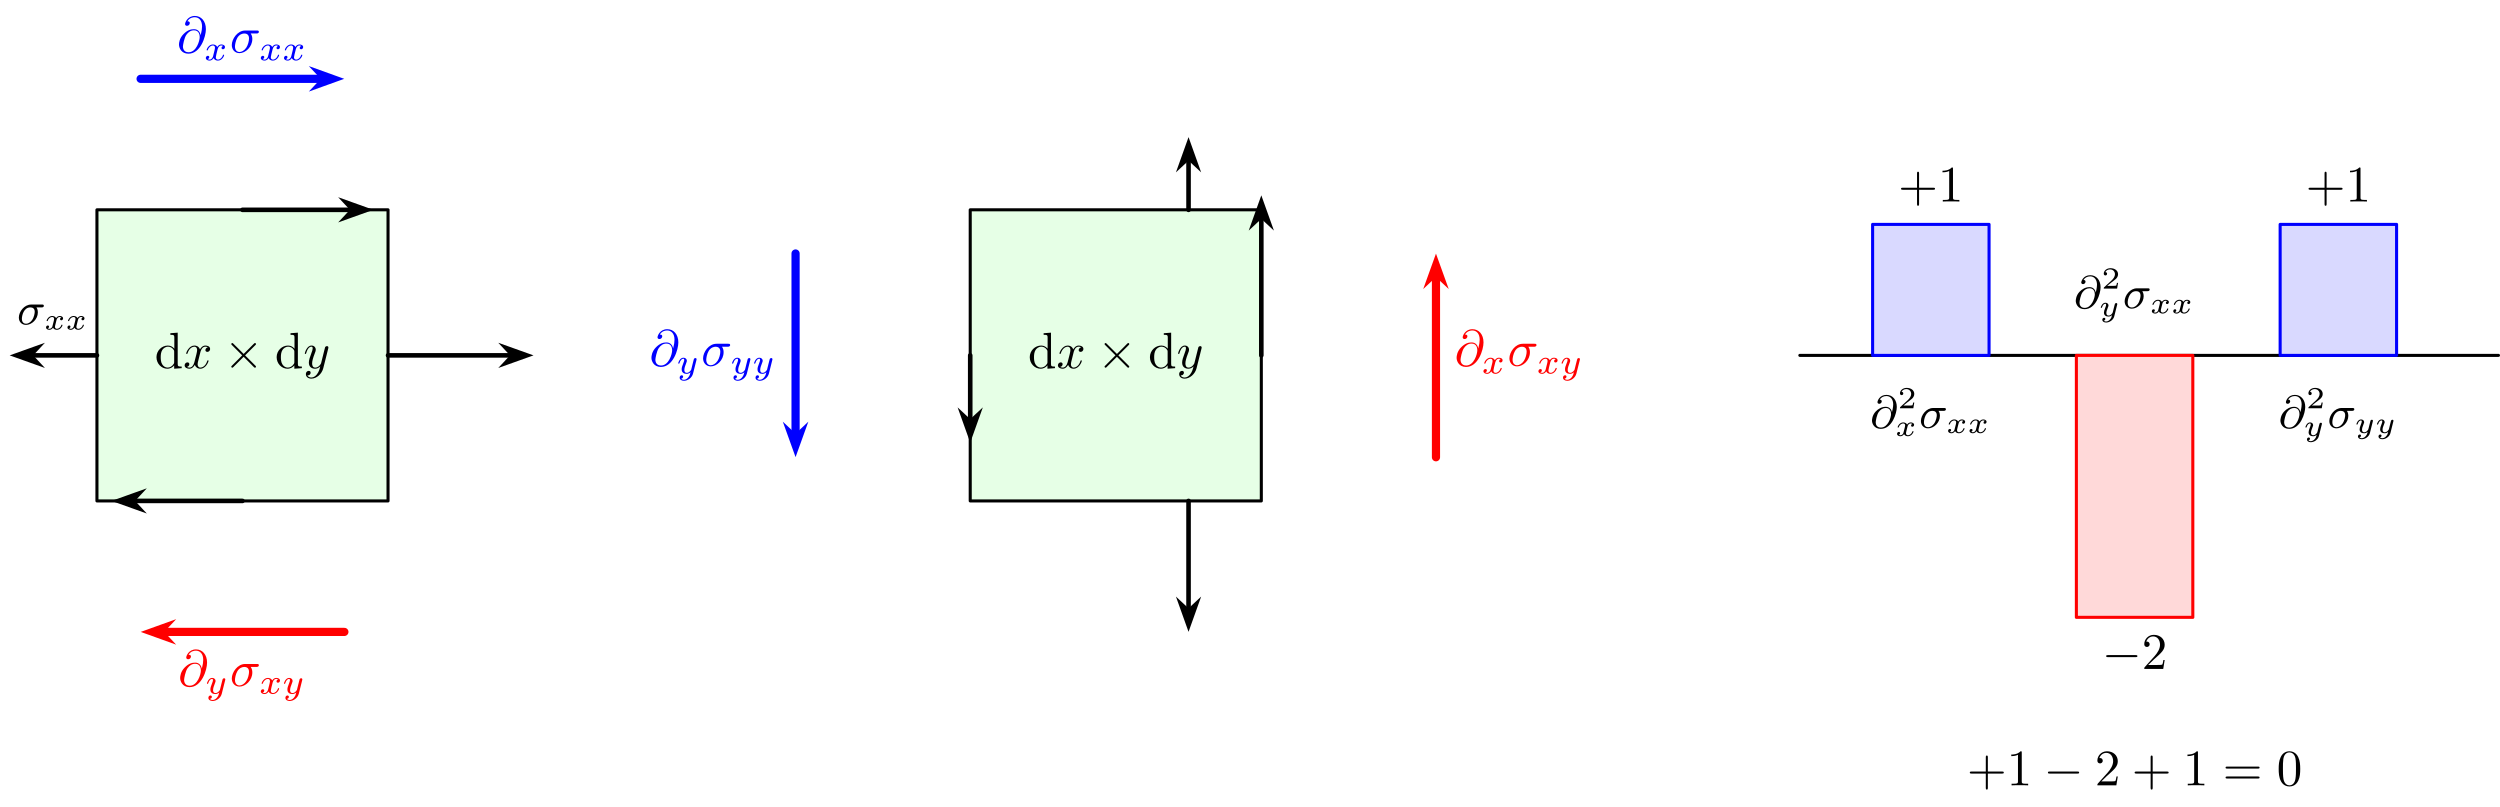
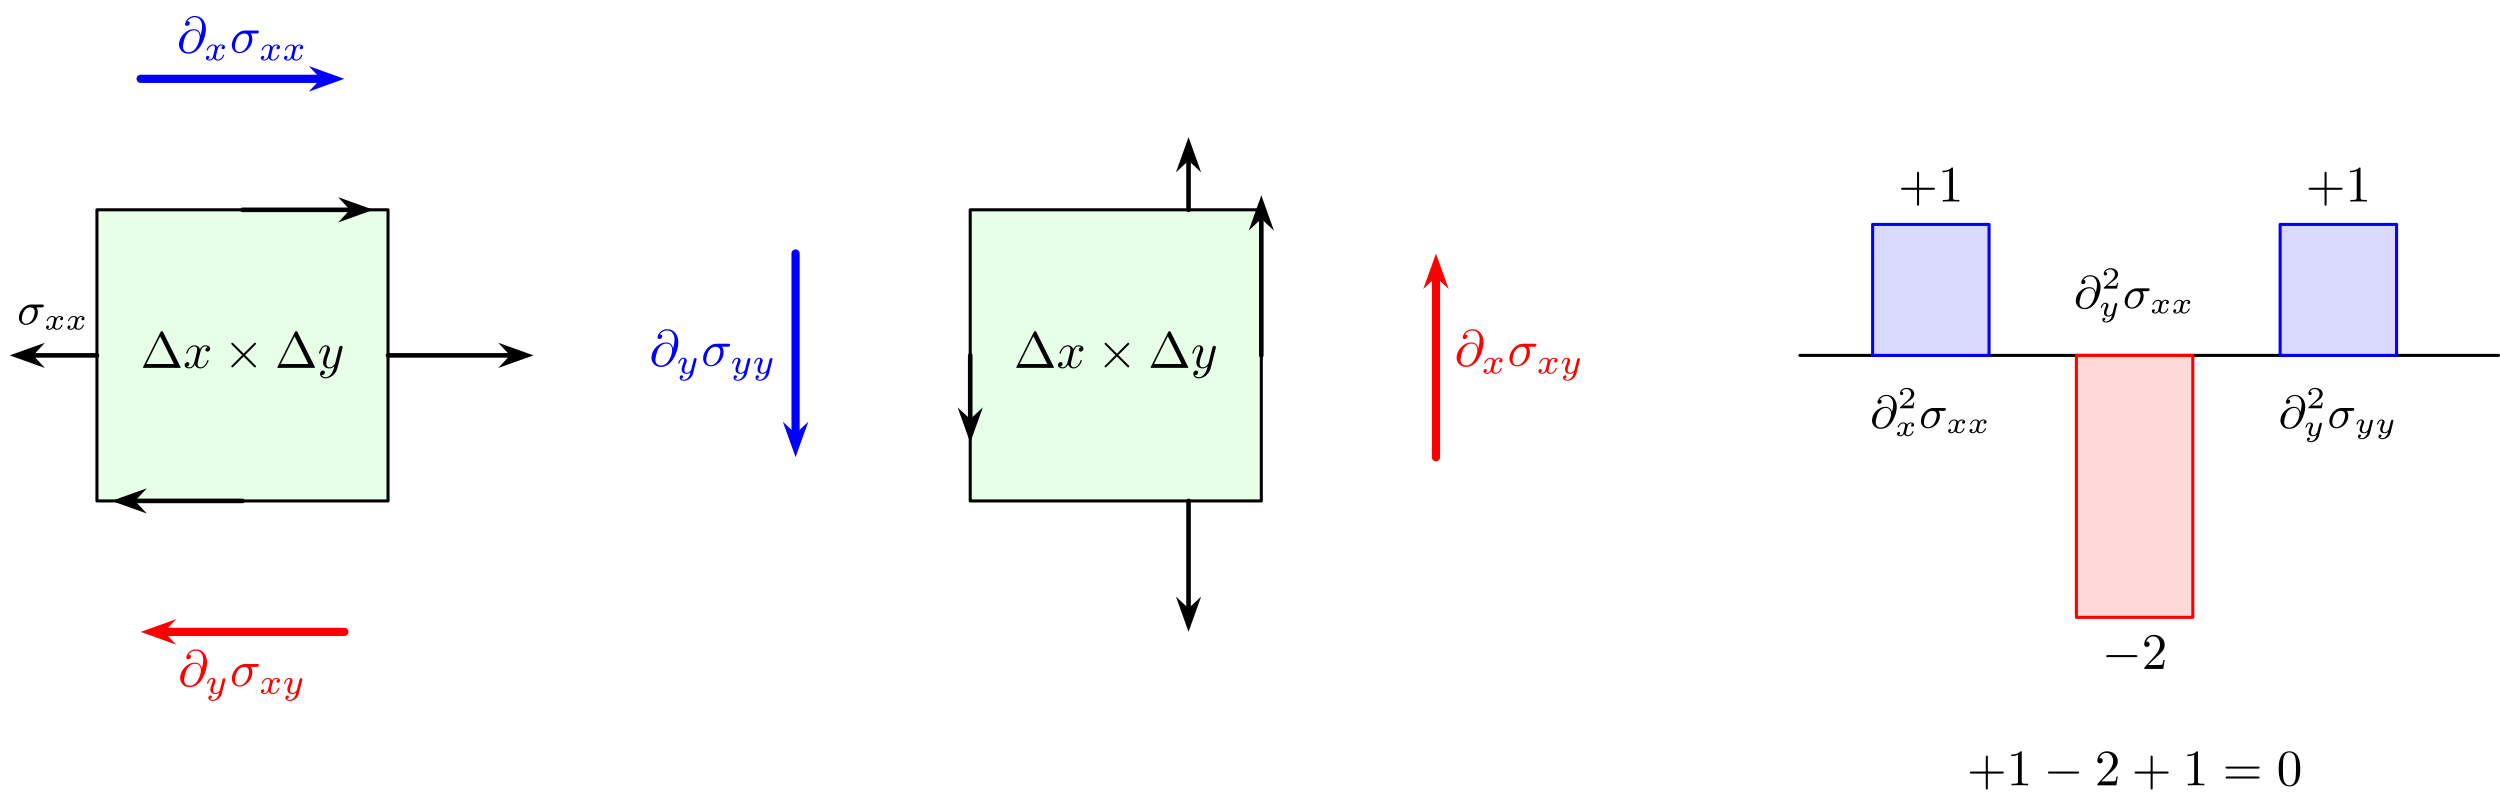
<svg xmlns="http://www.w3.org/2000/svg" xmlns:xlink="http://www.w3.org/1999/xlink" version="1.1" width="657.31pt" height="212.09pt" viewBox="-72 -72 486.895 157.102">
  <defs>
    <path id="t-r52-nosilci-15-2-g0-120" d="M3.365-2.349C3.156-2.289 3.108-2.116 3.108-2.026C3.108-1.835 3.264-1.793 3.347-1.793C3.521-1.793 3.694-1.937 3.694-2.17C3.694-2.493 3.341-2.636 3.037-2.636C2.642-2.636 2.403-2.331 2.337-2.218C2.26-2.367 2.032-2.636 1.584-2.636C.897-2.636 .49-1.925 .49-1.716C.49-1.686 .514-1.632 .598-1.632S.699-1.668 .717-1.722C.867-2.206 1.273-2.439 1.566-2.439S1.949-2.248 1.949-2.05C1.949-1.979 1.949-1.925 1.901-1.739C1.763-1.184 1.632-.64 1.602-.568C1.512-.341 1.297-.137 1.046-.137C1.01-.137 .843-.137 .705-.227C.938-.305 .962-.502 .962-.55C.962-.705 .843-.783 .723-.783C.556-.783 .377-.652 .377-.406C.377-.066 .753 .06 1.034 .06C1.375 .06 1.62-.173 1.733-.359C1.853-.108 2.14 .06 2.481 .06C3.186 .06 3.581-.664 3.581-.861C3.581-.873 3.575-.944 3.467-.944C3.383-.944 3.371-.903 3.353-.849C3.18-.329 2.756-.137 2.505-.137C2.277-.137 2.116-.269 2.116-.52C2.116-.634 2.146-.765 2.2-.974L2.391-1.751C2.451-1.985 2.481-2.092 2.606-2.236C2.69-2.325 2.833-2.439 3.025-2.439C3.055-2.439 3.234-2.439 3.365-2.349Z" />
    <path id="t-r52-nosilci-15-2-g0-121" d="M3.563-2.295C3.575-2.337 3.581-2.361 3.581-2.379C3.581-2.451 3.527-2.576 3.365-2.576C3.264-2.576 3.162-2.511 3.12-2.427C3.096-2.385 3.055-2.2 3.025-2.086L2.899-1.59L2.714-.843C2.672-.675 2.648-.58 2.409-.353C2.343-.293 2.152-.137 1.895-.137C1.453-.137 1.453-.526 1.453-.634C1.453-.897 1.524-1.166 1.787-1.823C1.847-1.967 1.865-2.008 1.865-2.116C1.865-2.451 1.566-2.636 1.267-2.636C.658-2.636 .365-1.847 .365-1.716C.365-1.686 .389-1.632 .472-1.632S.574-1.668 .592-1.722C.759-2.301 1.076-2.439 1.243-2.439C1.363-2.439 1.405-2.361 1.405-2.224C1.405-2.098 1.327-1.895 1.261-1.733C1.052-1.207 .98-.933 .98-.717C.98-.149 1.405 .06 1.871 .06C1.955 .06 2.236 .06 2.552-.215C2.475 .114 2.421 .347 2.134 .658C2.026 .777 1.757 1.022 1.399 1.022C1.345 1.022 1.088 1.016 .95 .861C1.213 .813 1.249 .58 1.249 .526C1.249 .365 1.118 .299 1.004 .299C.855 .299 .658 .418 .658 .693C.658 .98 .938 1.219 1.405 1.219C2.038 1.219 2.803 .753 2.989 .006L3.563-2.295Z" />
    <path id="t-r52-nosilci-15-2-g1-27" d="M4.77-3.309C4.887-3.309 5.218-3.309 5.218-3.631C5.218-3.865 5.021-3.865 4.851-3.865H2.744C1.39-3.865 .35-2.457 .35-1.336C.35-.43 .986 .099 1.748 .099C2.842 .099 4.053-.986 4.053-2.349C4.053-2.914 3.811-3.264 3.784-3.309H4.77ZM1.757-.126C1.426-.126 .941-.314 .941-1.094C.941-1.713 1.291-3.309 2.591-3.309C3.031-3.309 3.443-3.111 3.443-2.448C3.443-2.224 3.335-1.408 2.923-.834C2.627-.412 2.17-.126 1.757-.126Z" />
    <path id="t-r52-nosilci-15-2-g1-64" d="M4.25-3.058C4.151-3.622 3.748-4.098 3.049-4.098C2.224-4.098 1.587-3.694 1.094-3.183C.395-2.448 .368-1.56 .368-1.408C.368-.87 .762 .197 2.08 .197C4.304 .197 5.2-2.878 5.2-4.071C5.2-5.434 4.394-6.42 3.192-6.42C1.838-6.42 1.435-5.263 1.435-5.003C1.435-4.842 1.551-4.68 1.784-4.68C2.044-4.68 2.268-4.914 2.268-5.165S2.044-5.496 1.874-5.496C2.125-5.918 2.6-6.196 3.174-6.196C4.008-6.196 4.501-5.514 4.501-4.555C4.501-4.474 4.492-3.918 4.259-3.058H4.25ZM2.098-.054C1.282-.054 1.094-.672 1.094-1.085C1.094-1.399 1.318-2.591 1.686-3.093C2.044-3.578 2.493-3.873 3.049-3.873C3.936-3.873 4.08-3.093 4.08-2.681C4.08-2.008 3.479-.054 2.098-.054Z" />
    <path id="t-r52-nosilci-15-2-g2-50" d="M3.216-1.118H2.995C2.983-1.034 2.923-.64 2.833-.574C2.792-.538 2.307-.538 2.224-.538H1.106L1.871-1.16C2.074-1.321 2.606-1.704 2.792-1.883C2.971-2.062 3.216-2.367 3.216-2.792C3.216-3.539 2.54-3.975 1.739-3.975C.968-3.975 .43-3.467 .43-2.905C.43-2.6 .687-2.564 .753-2.564C.903-2.564 1.076-2.672 1.076-2.887C1.076-3.019 .998-3.21 .735-3.21C.873-3.515 1.237-3.742 1.65-3.742C2.277-3.742 2.612-3.276 2.612-2.792C2.612-2.367 2.331-1.931 1.913-1.548L.496-.251C.436-.191 .43-.185 .43 0H3.031L3.216-1.118Z" />
    <path id="t-r52-nosilci-15-2-g3-0" d="M6.565-2.291C6.735-2.291 6.914-2.291 6.914-2.491S6.735-2.69 6.565-2.69H1.176C1.006-2.69 .827-2.69 .827-2.491S1.006-2.291 1.176-2.291H6.565Z" />
    <path id="t-r52-nosilci-15-2-g3-2" d="M3.875-2.77L1.883-4.752C1.763-4.872 1.743-4.892 1.664-4.892C1.564-4.892 1.465-4.802 1.465-4.692C1.465-4.623 1.484-4.603 1.594-4.493L3.587-2.491L1.594-.488C1.484-.379 1.465-.359 1.465-.289C1.465-.179 1.564-.09 1.664-.09C1.743-.09 1.763-.11 1.883-.229L3.866-2.212L5.928-.149C5.948-.139 6.017-.09 6.077-.09C6.197-.09 6.276-.179 6.276-.289C6.276-.309 6.276-.349 6.247-.399C6.237-.418 4.653-1.983 4.154-2.491L5.978-4.314C6.027-4.374 6.177-4.503 6.227-4.563C6.237-4.583 6.276-4.623 6.276-4.692C6.276-4.802 6.197-4.892 6.077-4.892C5.998-4.892 5.958-4.852 5.848-4.742L3.875-2.77Z" />
    <path id="t-r52-nosilci-15-2-g4-27" d="M5.161-3.716C5.29-3.716 5.649-3.716 5.649-4.055C5.649-4.294 5.44-4.294 5.26-4.294H2.989C1.484-4.294 .379-2.65 .379-1.465C.379-.588 .966 .11 1.873 .11C3.049 .11 4.374-1.096 4.374-2.63C4.374-2.8 4.374-3.278 4.065-3.716H5.161ZM1.883-.11C1.395-.11 .996-.468 .996-1.186C.996-1.484 1.116-2.301 1.465-2.889C1.883-3.577 2.481-3.716 2.819-3.716C3.656-3.716 3.736-3.059 3.736-2.75C3.736-2.281 3.537-1.465 3.198-.956C2.809-.369 2.271-.11 1.883-.11Z" />
    <path id="t-r52-nosilci-15-2-g4-64" d="M4.613-3.377C4.513-3.995 4.105-4.553 3.328-4.553C2.72-4.553 2.072-4.394 1.295-3.616C.468-2.79 .399-1.863 .399-1.554C.399-.936 .837 .219 2.232 .219C4.603 .219 5.639-3.128 5.639-4.553C5.639-6.137 4.712-7.133 3.487-7.133C2.042-7.133 1.584-5.838 1.584-5.559C1.584-5.42 1.664-5.21 1.963-5.21C2.291-5.21 2.501-5.509 2.501-5.738C2.501-6.087 2.192-6.087 2.032-6.087C2.471-6.824 3.178-6.884 3.467-6.884C4.194-6.884 4.892-6.366 4.892-5.081C4.892-4.692 4.832-4.184 4.623-3.377H4.613ZM2.262-.06C1.166-.06 1.166-1.086 1.166-1.186C1.166-1.455 1.415-2.849 1.823-3.447C2.222-4.015 2.71-4.334 3.328-4.334C4.413-4.334 4.433-3.218 4.433-3.019C4.433-2.301 3.796-.06 2.262-.06Z" />
    <path id="t-r52-nosilci-15-2-g4-120" d="M3.328-3.009C3.387-3.268 3.616-4.184 4.314-4.184C4.364-4.184 4.603-4.184 4.812-4.055C4.533-4.005 4.334-3.756 4.334-3.517C4.334-3.357 4.443-3.168 4.712-3.168C4.932-3.168 5.25-3.347 5.25-3.746C5.25-4.264 4.663-4.403 4.324-4.403C3.746-4.403 3.397-3.875 3.278-3.646C3.029-4.304 2.491-4.403 2.202-4.403C1.166-4.403 .598-3.118 .598-2.869C.598-2.77 .697-2.77 .717-2.77C.797-2.77 .827-2.79 .847-2.879C1.186-3.935 1.843-4.184 2.182-4.184C2.371-4.184 2.72-4.095 2.72-3.517C2.72-3.208 2.55-2.54 2.182-1.146C2.022-.528 1.674-.11 1.235-.11C1.176-.11 .946-.11 .737-.239C.986-.289 1.205-.498 1.205-.777C1.205-1.046 .986-1.126 .837-1.126C.538-1.126 .289-.867 .289-.548C.289-.09 .787 .11 1.225 .11C1.883 .11 2.242-.588 2.271-.648C2.391-.279 2.75 .11 3.347 .11C4.374 .11 4.941-1.176 4.941-1.425C4.941-1.524 4.852-1.524 4.822-1.524C4.732-1.524 4.712-1.484 4.692-1.415C4.364-.349 3.686-.11 3.367-.11C2.979-.11 2.819-.428 2.819-.767C2.819-.986 2.879-1.205 2.989-1.644L3.328-3.009Z" />
    <path id="t-r52-nosilci-15-2-g4-121" d="M4.842-3.796C4.882-3.935 4.882-3.955 4.882-4.025C4.882-4.204 4.742-4.294 4.593-4.294C4.493-4.294 4.334-4.234 4.244-4.085C4.224-4.035 4.144-3.726 4.105-3.547C4.035-3.288 3.965-3.019 3.905-2.75L3.457-.956C3.417-.807 2.989-.11 2.331-.11C1.823-.11 1.714-.548 1.714-.917C1.714-1.375 1.883-1.993 2.222-2.869C2.381-3.278 2.421-3.387 2.421-3.587C2.421-4.035 2.102-4.403 1.604-4.403C.658-4.403 .289-2.959 .289-2.869C.289-2.77 .389-2.77 .408-2.77C.508-2.77 .518-2.79 .568-2.949C.837-3.885 1.235-4.184 1.574-4.184C1.654-4.184 1.823-4.184 1.823-3.866C1.823-3.616 1.724-3.357 1.654-3.168C1.255-2.112 1.076-1.544 1.076-1.076C1.076-.189 1.704 .11 2.291 .11C2.68 .11 3.019-.06 3.298-.339C3.168 .179 3.049 .667 2.65 1.196C2.391 1.534 2.012 1.823 1.554 1.823C1.415 1.823 .966 1.793 .797 1.405C.956 1.405 1.086 1.405 1.225 1.285C1.325 1.196 1.425 1.066 1.425 .877C1.425 .568 1.156 .528 1.056 .528C.827 .528 .498 .687 .498 1.176C.498 1.674 .936 2.042 1.554 2.042C2.58 2.042 3.606 1.136 3.885 .01L4.842-3.796Z" />
    <path id="t-r52-nosilci-15-2-g5-120" d="M1.736-.739C1.667-.502 1.437-.126 1.081-.126C1.06-.126 .851-.126 .704-.223C.99-.314 1.011-.565 1.011-.607C1.011-.76 .893-.865 .732-.865C.537-.865 .335-.697 .335-.439C.335-.091 .725 .07 1.067 .07C1.388 .07 1.674-.133 1.848-.425C2.015-.056 2.399 .07 2.678 .07C3.48 .07 3.905-.802 3.905-.997C3.905-1.088 3.815-1.088 3.794-1.088C3.696-1.088 3.689-1.053 3.661-.969C3.515-.488 3.096-.126 2.706-.126C2.427-.126 2.28-.314 2.28-.579C2.28-.76 2.448-1.395 2.643-2.169C2.783-2.706 3.096-2.88 3.327-2.88C3.34-2.88 3.557-2.88 3.703-2.783C3.48-2.72 3.396-2.525 3.396-2.399C3.396-2.246 3.515-2.141 3.675-2.141S4.066-2.273 4.066-2.566C4.066-2.957 3.619-3.075 3.34-3.075C2.992-3.075 2.713-2.845 2.559-2.58C2.434-2.866 2.113-3.075 1.723-3.075C.941-3.075 .495-2.218 .495-2.008C.495-1.918 .593-1.918 .614-1.918C.704-1.918 .711-1.946 .746-2.036C.921-2.58 1.36-2.88 1.702-2.88C1.932-2.88 2.12-2.755 2.12-2.42C2.12-2.28 2.036-1.932 1.974-1.695L1.736-.739Z" />
    <path id="t-r52-nosilci-15-2-g5-121" d="M3.877-2.629C3.905-2.727 3.905-2.741 3.905-2.783C3.905-2.922 3.794-3.006 3.675-3.006C3.599-3.006 3.466-2.971 3.389-2.838C3.368-2.797 3.313-2.573 3.278-2.434L3.131-1.855C3.089-1.688 2.873-.809 2.852-.732C2.845-.732 2.538-.126 1.995-.126C1.52-.126 1.52-.579 1.52-.704C1.52-1.081 1.681-1.52 1.89-2.057C1.974-2.28 2.008-2.364 2.008-2.483C2.008-2.817 1.723-3.075 1.346-3.075C.642-3.075 .328-2.127 .328-2.008C.328-1.918 .425-1.918 .446-1.918C.544-1.918 .551-1.953 .572-2.029C.746-2.608 1.046-2.88 1.325-2.88C1.444-2.88 1.499-2.803 1.499-2.636C1.499-2.476 1.437-2.322 1.402-2.232C1.067-1.381 .997-1.123 .997-.816C.997-.697 .997-.37 1.269-.146C1.485 .035 1.778 .07 1.967 .07C2.246 .07 2.497-.035 2.727-.244C2.636 .139 2.559 .432 2.267 .781C2.078 .997 1.799 1.227 1.43 1.227C1.381 1.227 1.053 1.227 .907 .997C1.283 .955 1.283 .621 1.283 .614C1.283 .391 1.081 .349 1.011 .349C.837 .349 .607 .488 .607 .809C.607 1.165 .941 1.423 1.437 1.423C2.141 1.423 2.999 .879 3.215 .007L3.877-2.629Z" />
+     <path id="t-r52-nosilci-15-2-g6-1" d="M4.403-6.954C4.334-7.083 4.314-7.133 4.144-7.133S3.955-7.083 3.885-6.954L.518-.199C.468-.11 .468-.09 .468-.08C.468 0 .528 0 .687 0H7.601C7.761 0 7.821 0 7.821-.08C7.821-.09 7.821-.11 7.771-.199L4.403-6.954ZM3.826-6.137L6.506-.757H1.136L3.826-6.137Z" />
    <path id="t-r52-nosilci-15-2-g6-43" d="M4.075-2.291H6.854C6.994-2.291 7.183-2.291 7.183-2.491S6.994-2.69 6.854-2.69H4.075V-5.479C4.075-5.619 4.075-5.808 3.875-5.808S3.676-5.619 3.676-5.479V-2.69H.887C.747-2.69 .558-2.69 .558-2.491S.747-2.291 .887-2.291H3.676V.498C3.676 .638 3.676 .827 3.875 .827S4.075 .638 4.075 .498V-2.291Z" />
    <path id="t-r52-nosilci-15-2-g6-48" d="M4.583-3.188C4.583-3.985 4.533-4.782 4.184-5.519C3.726-6.476 2.909-6.635 2.491-6.635C1.893-6.635 1.166-6.376 .757-5.45C.438-4.762 .389-3.985 .389-3.188C.389-2.441 .428-1.544 .837-.787C1.265 .02 1.993 .219 2.481 .219C3.019 .219 3.776 .01 4.214-.936C4.533-1.624 4.583-2.401 4.583-3.188ZM2.481 0C2.092 0 1.504-.249 1.325-1.205C1.215-1.803 1.215-2.72 1.215-3.308C1.215-3.945 1.215-4.603 1.295-5.141C1.484-6.326 2.232-6.416 2.481-6.416C2.809-6.416 3.467-6.237 3.656-5.25C3.756-4.692 3.756-3.935 3.756-3.308C3.756-2.56 3.756-1.883 3.646-1.245C3.497-.299 2.929 0 2.481 0Z" />
    <path id="t-r52-nosilci-15-2-g6-49" d="M2.929-6.376C2.929-6.615 2.929-6.635 2.7-6.635C2.082-5.998 1.205-5.998 .887-5.998V-5.689C1.086-5.689 1.674-5.689 2.192-5.948V-.787C2.192-.428 2.162-.309 1.265-.309H.946V0C1.295-.03 2.162-.03 2.56-.03S3.826-.03 4.174 0V-.309H3.856C2.959-.309 2.929-.418 2.929-.787V-6.376Z" />
    <path id="t-r52-nosilci-15-2-g6-50" d="M1.265-.767L2.321-1.793C3.875-3.168 4.473-3.706 4.473-4.702C4.473-5.838 3.577-6.635 2.361-6.635C1.235-6.635 .498-5.719 .498-4.832C.498-4.274 .996-4.274 1.026-4.274C1.196-4.274 1.544-4.394 1.544-4.802C1.544-5.061 1.365-5.32 1.016-5.32C.936-5.32 .917-5.32 .887-5.31C1.116-5.958 1.654-6.326 2.232-6.326C3.138-6.326 3.567-5.519 3.567-4.702C3.567-3.905 3.068-3.118 2.521-2.501L.608-.369C.498-.259 .498-.239 .498 0H4.194L4.473-1.733H4.224C4.174-1.435 4.105-.996 4.005-.847C3.935-.767 3.278-.767 3.059-.767H1.265Z" />
    <path id="t-r52-nosilci-15-2-g6-61" d="M6.844-3.258C6.994-3.258 7.183-3.258 7.183-3.457S6.994-3.656 6.854-3.656H.887C.747-3.656 .558-3.656 .558-3.457S.747-3.258 .897-3.258H6.844ZM6.854-1.325C6.994-1.325 7.183-1.325 7.183-1.524S6.994-1.724 6.844-1.724H.897C.747-1.724 .558-1.724 .558-1.524S.747-1.325 .887-1.325H6.854Z" />
-     <path id="t-r52-nosilci-15-2-g6-100" d="M3.786-.548V.11L5.25 0V-.309C4.553-.309 4.473-.379 4.473-.867V-6.914L3.039-6.804V-6.496C3.736-6.496 3.816-6.426 3.816-5.938V-3.786C3.527-4.144 3.098-4.403 2.56-4.403C1.385-4.403 .339-3.427 .339-2.142C.339-.877 1.315 .11 2.451 .11C3.088 .11 3.537-.229 3.786-.548ZM3.786-3.218V-1.176C3.786-.996 3.786-.976 3.676-.807C3.377-.329 2.929-.11 2.501-.11C2.052-.11 1.694-.369 1.455-.747C1.196-1.156 1.166-1.724 1.166-2.132C1.166-2.501 1.186-3.098 1.474-3.547C1.684-3.856 2.062-4.184 2.6-4.184C2.949-4.184 3.367-4.035 3.676-3.587C3.786-3.417 3.786-3.397 3.786-3.218Z" />
  </defs>
  <g id="t-r52-nosilci-15-2-page1">
    <g stroke-miterlimit="10" transform="translate(-53.11985,25.55731)scale(0.996264,-0.996264)">
      <g fill="#000" stroke="#000">
        <g stroke-width="0.4">
          <g stroke-width="0.6">
            <g stroke-linecap="round">
              <g stroke-linejoin="round">
                <g class="del" data-del="kvadrat">
                  <g fill="#e6ffe6">
                    <path d="M0 0V56.905H56.905V0ZM56.905 56.905" />
                  </g>
-                   <g transform="translate(11.29767,25.95274)">
-                     <g stroke="none" transform="scale(-1.00375,1.00375)translate(-53.11985,25.55731)scale(-1,-1)">
-                       <g fill="#000">
-                         <g stroke="none">
-                           <use x="-53.12" y="25.557" xlink:href="#t-r52-nosilci-15-2-g6-100" />
-                           <use x="-47.585" y="25.557" xlink:href="#t-r52-nosilci-15-2-g4-120" />
-                           <use x="-39.677" y="25.557" xlink:href="#t-r52-nosilci-15-2-g3-2" />
-                           <use x="-29.715" y="25.557" xlink:href="#t-r52-nosilci-15-2-g6-100" />
-                           <use x="-24.18" y="25.557" xlink:href="#t-r52-nosilci-15-2-g4-121" />
+                   <g transform="translate(8.51988,26.0083)">
+                     <g stroke="none" transform="scale(-1.00375,1.00375)translate(-53.11985,25.55731)scale(-1,-1)">
+                       <g fill="#000">
+                         <g stroke="none">
+                           <use x="-53.12" y="25.557" xlink:href="#t-r52-nosilci-15-2-g6-1" />
+                           <use x="-44.818" y="25.557" xlink:href="#t-r52-nosilci-15-2-g4-120" />
+                           <use x="-36.91" y="25.557" xlink:href="#t-r52-nosilci-15-2-g3-2" />
+                           <use x="-26.947" y="25.557" xlink:href="#t-r52-nosilci-15-2-g6-1" />
+                           <use x="-18.645" y="25.557" xlink:href="#t-r52-nosilci-15-2-g4-121" />
                        </g>
                      </g>
                    </g>
                  </g>
                </g>
                <g class="del" data-del="xx">
                  <g stroke-width="0.9">
                    <path d="M0 28.453H-12.848" fill="none" />
                    <g transform="matrix(-1.0,0.0,0.0,-1.0,-10.24316,28.45274)">
                      <g stroke-dasharray="none" stroke-dashoffset="0.0">
                        <g stroke-linejoin="miter">
                          <path d="M5.481 0L1.508 1.421L2.83 0L1.508-1.421Z" />
                        </g>
                      </g>
                    </g>
                  </g>
                  <g stroke-width="0.9">
                    <path d="M56.905 28.453H81.135" fill="none" />
                    <g transform="translate(78.52959,28.45274)">
                      <g stroke-dasharray="none" stroke-dashoffset="0.0">
                        <g stroke-linejoin="miter">
                          <path d="M5.481 0L1.508 1.421L2.83 0L1.508-1.421Z" />
                        </g>
                      </g>
                    </g>
                  </g>
                  <g fill="#00f" stroke="#00f">
                    <g stroke-width="1.6">
                      <path d="M8.536 82.513H44.254" fill="none" />
                      <g transform="translate(41.54092,82.51277)">
                        <g stroke-dasharray="none" stroke-dashoffset="0.0">
                          <g stroke-linejoin="miter">
                            <g stroke-width="1.152">
                              <path d="M5.103 0L1.931 1.142L3.001 0L1.931-1.142Z" />
                            </g>
                          </g>
                        </g>
                      </g>
                    </g>
                  </g>
                  <g fill="#00f" stroke="#00f">
                    <g fill="#00f" stroke="#00f">
</g>
                    <g transform="translate(15.63907,87.64574)">
                      <g stroke="none" transform="scale(-1.00375,1.00375)translate(-53.11985,25.55731)scale(-1,-1)">
                        <g fill="#00f">
                          <g stroke="none">
                            <g fill="#00f">
                              <use x="-53.12" y="25.557" xlink:href="#t-r52-nosilci-15-2-g4-64" />
                              <use x="-47.831" y="27.052" xlink:href="#t-r52-nosilci-15-2-g5-120" />
                              <use x="-42.815" y="25.557" xlink:href="#t-r52-nosilci-15-2-g4-27" />
                              <use x="-37.122" y="27.052" xlink:href="#t-r52-nosilci-15-2-g5-120" />
                              <use x="-32.604" y="27.052" xlink:href="#t-r52-nosilci-15-2-g5-120" />
                            </g>
                          </g>
                        </g>
                      </g>
                    </g>
                  </g>
                  <g transform="translate(-15.61798,34.50842)">
                    <g stroke="none" transform="scale(-1.00375,1.00375)translate(-53.11985,25.55731)scale(-1,-1)">
                      <g fill="#000">
                        <g stroke="none">
                          <use x="-53.12" y="25.557" xlink:href="#t-r52-nosilci-15-2-g1-27" />
                          <use x="-47.85" y="26.554" xlink:href="#t-r52-nosilci-15-2-g0-120" />
                          <use x="-43.679" y="26.554" xlink:href="#t-r52-nosilci-15-2-g0-120" />
                        </g>
                      </g>
                    </g>
                  </g>
                </g>
                <g class="del" data-del="xy1">
                  <g stroke-width="0.9">
                    <path d="M28.453 56.905H42.679H49.836" fill="none" />
                    <g transform="translate(47.23138,56.90549)">
                      <g stroke-dasharray="none" stroke-dashoffset="0.0">
                        <g stroke-linejoin="miter">
                          <path d="M5.481 0L1.508 1.421L2.83 0L1.508-1.421Z" />
                        </g>
                      </g>
                    </g>
                  </g>
                  <g stroke-width="0.9">
                    <path d="M28.453 0H7.069" fill="none" />
                    <g transform="matrix(-1.0,0.0,0.0,-1.0,9.67409,0.0)">
                      <g stroke-dasharray="none" stroke-dashoffset="0.0">
                        <g stroke-linejoin="miter">
                          <path d="M5.481 0L1.508 1.421L2.83 0L1.508-1.421Z" />
                        </g>
                      </g>
                    </g>
                  </g>
                  <g fill="#f00" stroke="#f00">
                    <g stroke-width="1.6">
                      <path d="M48.37-25.607H12.651" fill="none" />
                      <g transform="matrix(-1.0,0.0,0.0,-1.0,15.36455,-25.60728)">
                        <g stroke-dasharray="none" stroke-dashoffset="0.0">
                          <g stroke-linejoin="miter">
                            <g stroke-width="1.152">
                              <path d="M5.103 0L1.931 1.142L3.001 0L1.931-1.142Z" />
                            </g>
                          </g>
                        </g>
                      </g>
                    </g>
                  </g>
                  <g fill="#f00" stroke="#f00">
                    <g fill="#f00" stroke="#f00">
</g>
                    <g transform="translate(15.86705,-36.1847)">
                      <g stroke="none" transform="scale(-1.00375,1.00375)translate(-53.11985,25.55731)scale(-1,-1)">
                        <g fill="#f00">
                          <g stroke="none">
                            <g fill="#f00">
                              <use x="-53.12" y="25.557" xlink:href="#t-r52-nosilci-15-2-g4-64" />
                              <use x="-47.831" y="27.052" xlink:href="#t-r52-nosilci-15-2-g5-121" />
                              <use x="-43.042" y="25.557" xlink:href="#t-r52-nosilci-15-2-g4-27" />
                              <use x="-37.349" y="27.052" xlink:href="#t-r52-nosilci-15-2-g5-120" />
                              <use x="-32.831" y="27.052" xlink:href="#t-r52-nosilci-15-2-g5-121" />
                            </g>
                          </g>
                        </g>
                      </g>
                    </g>
                  </g>
                </g>
                <g class="del" data-del="kvadrat">
                  <g fill="#e6ffe6">
                    <path d="M170.716 0V56.905H227.622V0ZM227.622 56.905" />
                  </g>
-                   <g transform="translate(182.0141,25.95274)">
-                     <g stroke="none" transform="scale(-1.00375,1.00375)translate(-53.11985,25.55731)scale(-1,-1)">
-                       <g fill="#000">
-                         <g stroke="none">
-                           <use x="-53.12" y="25.557" xlink:href="#t-r52-nosilci-15-2-g6-100" />
-                           <use x="-47.585" y="25.557" xlink:href="#t-r52-nosilci-15-2-g4-120" />
-                           <use x="-39.677" y="25.557" xlink:href="#t-r52-nosilci-15-2-g3-2" />
-                           <use x="-29.715" y="25.557" xlink:href="#t-r52-nosilci-15-2-g6-100" />
-                           <use x="-24.18" y="25.557" xlink:href="#t-r52-nosilci-15-2-g4-121" />
+                   <g transform="translate(179.2363,26.0083)">
+                     <g stroke="none" transform="scale(-1.00375,1.00375)translate(-53.11985,25.55731)scale(-1,-1)">
+                       <g fill="#000">
+                         <g stroke="none">
+                           <use x="-53.12" y="25.557" xlink:href="#t-r52-nosilci-15-2-g6-1" />
+                           <use x="-44.818" y="25.557" xlink:href="#t-r52-nosilci-15-2-g4-120" />
+                           <use x="-36.91" y="25.557" xlink:href="#t-r52-nosilci-15-2-g3-2" />
+                           <use x="-26.947" y="25.557" xlink:href="#t-r52-nosilci-15-2-g6-1" />
+                           <use x="-18.645" y="25.557" xlink:href="#t-r52-nosilci-15-2-g4-121" />
                        </g>
                      </g>
                    </g>
                  </g>
                </g>
                <g class="del" data-del="xy2">
                  <g stroke-width="0.9">
                    <path d="M227.622 28.453V55.527" fill="none" />
                    <g transform="matrix(0.0,1.0,-1.0,0.0,227.6219,52.92229)">
                      <g stroke-dasharray="none" stroke-dashoffset="0.0">
                        <g stroke-linejoin="miter">
                          <path d="M5.481 0L1.508 1.421L2.83 0L1.508-1.421Z" />
                        </g>
                      </g>
                    </g>
                  </g>
                  <g stroke-width="0.9">
                    <path d="M170.716 28.453V15.605" fill="none" />
                    <g transform="matrix(0.0,-1.0,1.0,0.0,170.7165,18.20956)">
                      <g stroke-dasharray="none" stroke-dashoffset="0.0">
                        <g stroke-linejoin="miter">
                          <path d="M5.481 0L1.508 1.421L2.83 0L1.508-1.421Z" />
                        </g>
                      </g>
                    </g>
                  </g>
                  <g fill="#f00" stroke="#f00">
                    <g stroke-width="1.6">
                      <path d="M261.765 8.536V44.254" fill="none" />
                      <g transform="matrix(0.0,1.0,-1.0,0.0,261.7652,41.54092)">
                        <g stroke-dasharray="none" stroke-dashoffset="0.0">
                          <g stroke-linejoin="miter">
                            <g stroke-width="1.152">
                              <path d="M5.103 0L1.931 1.142L3.001 0L1.931-1.142Z" />
                            </g>
                          </g>
                        </g>
                      </g>
                    </g>
                  </g>
                  <g fill="#f00" stroke="#f00">
                    <g fill="#f00" stroke="#f00">
</g>
                    <g transform="translate(265.3981,26.41107)">
                      <g stroke="none" transform="scale(-1.00375,1.00375)translate(-53.11985,25.55731)scale(-1,-1)">
                        <g fill="#f00">
                          <g stroke="none">
                            <g fill="#f00">
                              <use x="-53.12" y="25.557" xlink:href="#t-r52-nosilci-15-2-g4-64" />
                              <use x="-47.831" y="27.052" xlink:href="#t-r52-nosilci-15-2-g5-120" />
                              <use x="-42.815" y="25.557" xlink:href="#t-r52-nosilci-15-2-g4-27" />
                              <use x="-37.122" y="27.052" xlink:href="#t-r52-nosilci-15-2-g5-120" />
                              <use x="-32.604" y="27.052" xlink:href="#t-r52-nosilci-15-2-g5-121" />
                            </g>
                          </g>
                        </g>
                      </g>
                    </g>
                  </g>
                </g>
                <g class="del" data-del="yy">
                  <g stroke-width="0.9">
                    <path d="M213.396 56.905V66.908" fill="none" />
                    <g transform="matrix(0.0,1.0,-1.0,0.0,213.3956,64.3032)">
                      <g stroke-dasharray="none" stroke-dashoffset="0.0">
                        <g stroke-linejoin="miter">
                          <path d="M5.481 0L1.508 1.421L2.83 0L1.508-1.421Z" />
                        </g>
                      </g>
                    </g>
                  </g>
                  <g stroke-width="0.9">
                    <path d="M213.396 0V-21.384" fill="none" />
                    <g transform="matrix(0.0,-1.0,1.0,0.0,213.3956,-18.77864)">
                      <g stroke-dasharray="none" stroke-dashoffset="0.0">
                        <g stroke-linejoin="miter">
                          <path d="M5.481 0L1.508 1.421L2.83 0L1.508-1.421Z" />
                        </g>
                      </g>
                    </g>
                  </g>
                  <g fill="#00f" stroke="#00f">
                    <g stroke-width="1.6">
                      <path d="M136.573 48.37V12.651" fill="none" />
                      <g transform="matrix(0.0,-1.0,1.0,0.0,136.5733,15.36455)">
                        <g stroke-dasharray="none" stroke-dashoffset="0.0">
                          <g stroke-linejoin="miter">
                            <g stroke-width="1.152">
                              <path d="M5.103 0L1.931 1.142L3.001 0L1.931-1.142Z" />
                            </g>
                          </g>
                        </g>
                      </g>
                    </g>
                  </g>
                  <g fill="#00f" stroke="#00f">
                    <g fill="#00f" stroke="#00f">
</g>
                    <g transform="translate(107.9969,26.41107)">
                      <g stroke="none" transform="scale(-1.00375,1.00375)translate(-53.11985,25.55731)scale(-1,-1)">
                        <g fill="#00f">
                          <g stroke="none">
                            <g fill="#00f">
                              <use x="-53.12" y="25.557" xlink:href="#t-r52-nosilci-15-2-g4-64" />
                              <use x="-47.831" y="27.052" xlink:href="#t-r52-nosilci-15-2-g5-121" />
                              <use x="-43.042" y="25.557" xlink:href="#t-r52-nosilci-15-2-g4-27" />
                              <use x="-37.349" y="27.052" xlink:href="#t-r52-nosilci-15-2-g5-121" />
                              <use x="-33.058" y="27.052" xlink:href="#t-r52-nosilci-15-2-g5-121" />
                            </g>
                          </g>
                        </g>
                      </g>
                    </g>
                  </g>
                </g>
                <g class="del" data-del="skladnost">
                  <path d="M332.897 28.453H469.47" fill="none" />
                  <g fill="#d9d9ff" stroke="#d9d9ff">
                    <path d="M347.123 28.453V54.06H369.886V28.453ZM369.886 54.06" stroke="none" />
                  </g>
                  <g fill="#00f" stroke="#00f">
                    <path d="M347.123 28.453V54.06H369.886V28.453ZM369.886 54.06" fill="none" />
                  </g>
                  <g fill="#ffd9d9" stroke="#ffd9d9">
                    <path d="M386.957 28.453V-22.762H409.719V28.453ZM409.719-22.762" stroke="none" />
                  </g>
                  <g fill="#f00" stroke="#f00">
                    <path d="M386.957 28.453V-22.762H409.719V28.453ZM409.719-22.762" fill="none" />
                  </g>
                  <g fill="#d9d9ff" stroke="#d9d9ff">
                    <path d="M426.791 28.453V54.06H449.553V28.453ZM449.553 54.06" stroke="none" />
                  </g>
                  <g fill="#00f" stroke="#00f">
                    <path d="M426.791 28.453V54.06H449.553V28.453ZM449.553 54.06" fill="none" />
                  </g>
                  <g transform="translate(352.1158,58.52634)">
                    <g stroke="none" transform="scale(-1.00375,1.00375)translate(-53.11985,25.55731)scale(-1,-1)">
                      <g fill="#000">
                        <g stroke="none">
                          <use x="-53.12" y="25.557" xlink:href="#t-r52-nosilci-15-2-g6-43" />
                          <use x="-45.371" y="25.557" xlink:href="#t-r52-nosilci-15-2-g6-49" />
                        </g>
                      </g>
                    </g>
                  </g>
                  <g transform="translate(391.9495,-32.83969)">
                    <g stroke="none" transform="scale(-1.00375,1.00375)translate(-53.11985,25.55731)scale(-1,-1)">
                      <g fill="#000">
                        <g stroke="none">
                          <use x="-53.12" y="25.557" xlink:href="#t-r52-nosilci-15-2-g3-0" />
                          <use x="-45.371" y="25.557" xlink:href="#t-r52-nosilci-15-2-g6-50" />
                        </g>
                      </g>
                    </g>
                  </g>
                  <g transform="translate(431.7832,58.52634)">
                    <g stroke="none" transform="scale(-1.00375,1.00375)translate(-53.11985,25.55731)scale(-1,-1)">
                      <g fill="#000">
                        <g stroke="none">
                          <use x="-53.12" y="25.557" xlink:href="#t-r52-nosilci-15-2-g6-43" />
                          <use x="-45.371" y="25.557" xlink:href="#t-r52-nosilci-15-2-g6-49" />
                        </g>
                      </g>
                    </g>
                  </g>
                  <g transform="translate(346.6322,14.28438)">
                    <g stroke="none" transform="scale(-1.00375,1.00375)translate(-53.11985,25.55731)scale(-1,-1)">
                      <g fill="#000">
                        <g stroke="none">
                          <use x="-53.12" y="25.557" xlink:href="#t-r52-nosilci-15-2-g1-64" />
                          <use x="-47.733" y="21.748" xlink:href="#t-r52-nosilci-15-2-g2-50" />
                          <use x="-48.245" y="27.135" xlink:href="#t-r52-nosilci-15-2-g0-120" />
                          <use x="-43.575" y="25.557" xlink:href="#t-r52-nosilci-15-2-g1-27" />
                          <use x="-38.305" y="26.554" xlink:href="#t-r52-nosilci-15-2-g0-120" />
                          <use x="-34.134" y="26.554" xlink:href="#t-r52-nosilci-15-2-g0-120" />
                        </g>
                      </g>
                    </g>
                  </g>
                  <g transform="translate(386.4694,37.6812)">
                    <g stroke="none" transform="scale(-1.00375,1.00375)translate(-53.11985,25.55731)scale(-1,-1)">
                      <g fill="#000">
                        <g stroke="none">
                          <use x="-53.12" y="25.557" xlink:href="#t-r52-nosilci-15-2-g1-64" />
                          <use x="-47.733" y="21.748" xlink:href="#t-r52-nosilci-15-2-g2-50" />
                          <use x="-48.245" y="27.135" xlink:href="#t-r52-nosilci-15-2-g0-121" />
                          <use x="-43.582" y="25.557" xlink:href="#t-r52-nosilci-15-2-g1-27" />
                          <use x="-38.312" y="26.554" xlink:href="#t-r52-nosilci-15-2-g0-120" />
                          <use x="-34.14" y="26.554" xlink:href="#t-r52-nosilci-15-2-g0-120" />
                        </g>
                      </g>
                    </g>
                  </g>
                  <g transform="translate(426.4767,14.28438)">
                    <g stroke="none" transform="scale(-1.00375,1.00375)translate(-53.11985,25.55731)scale(-1,-1)">
                      <g fill="#000">
                        <g stroke="none">
                          <use x="-53.12" y="25.557" xlink:href="#t-r52-nosilci-15-2-g1-64" />
                          <use x="-47.733" y="21.748" xlink:href="#t-r52-nosilci-15-2-g2-50" />
                          <use x="-48.245" y="27.135" xlink:href="#t-r52-nosilci-15-2-g0-121" />
                          <use x="-43.582" y="25.557" xlink:href="#t-r52-nosilci-15-2-g1-27" />
                          <use x="-38.312" y="26.554" xlink:href="#t-r52-nosilci-15-2-g0-121" />
                          <use x="-34.313" y="26.554" xlink:href="#t-r52-nosilci-15-2-g0-121" />
                        </g>
                      </g>
                    </g>
                  </g>
                  <g transform="translate(365.5607,-55.60197)">
                    <g stroke="none" transform="scale(-1.00375,1.00375)translate(-53.11985,25.55731)scale(-1,-1)">
                      <g fill="#000">
                        <g stroke="none">
                          <use x="-53.12" y="25.557" xlink:href="#t-r52-nosilci-15-2-g6-43" />
                          <use x="-45.371" y="25.557" xlink:href="#t-r52-nosilci-15-2-g6-49" />
                          <use x="-38.176" y="25.557" xlink:href="#t-r52-nosilci-15-2-g3-0" />
                          <use x="-28.213" y="25.557" xlink:href="#t-r52-nosilci-15-2-g6-50" />
                          <use x="-21.018" y="25.557" xlink:href="#t-r52-nosilci-15-2-g6-43" />
                          <use x="-11.055" y="25.557" xlink:href="#t-r52-nosilci-15-2-g6-49" />
                          <use x="-3.307" y="25.557" xlink:href="#t-r52-nosilci-15-2-g6-61" />
                          <use x="7.209" y="25.557" xlink:href="#t-r52-nosilci-15-2-g6-48" />
                        </g>
                      </g>
                    </g>
                  </g>
                </g>
              </g>
            </g>
          </g>
        </g>
      </g>
    </g>
  </g>
</svg>
